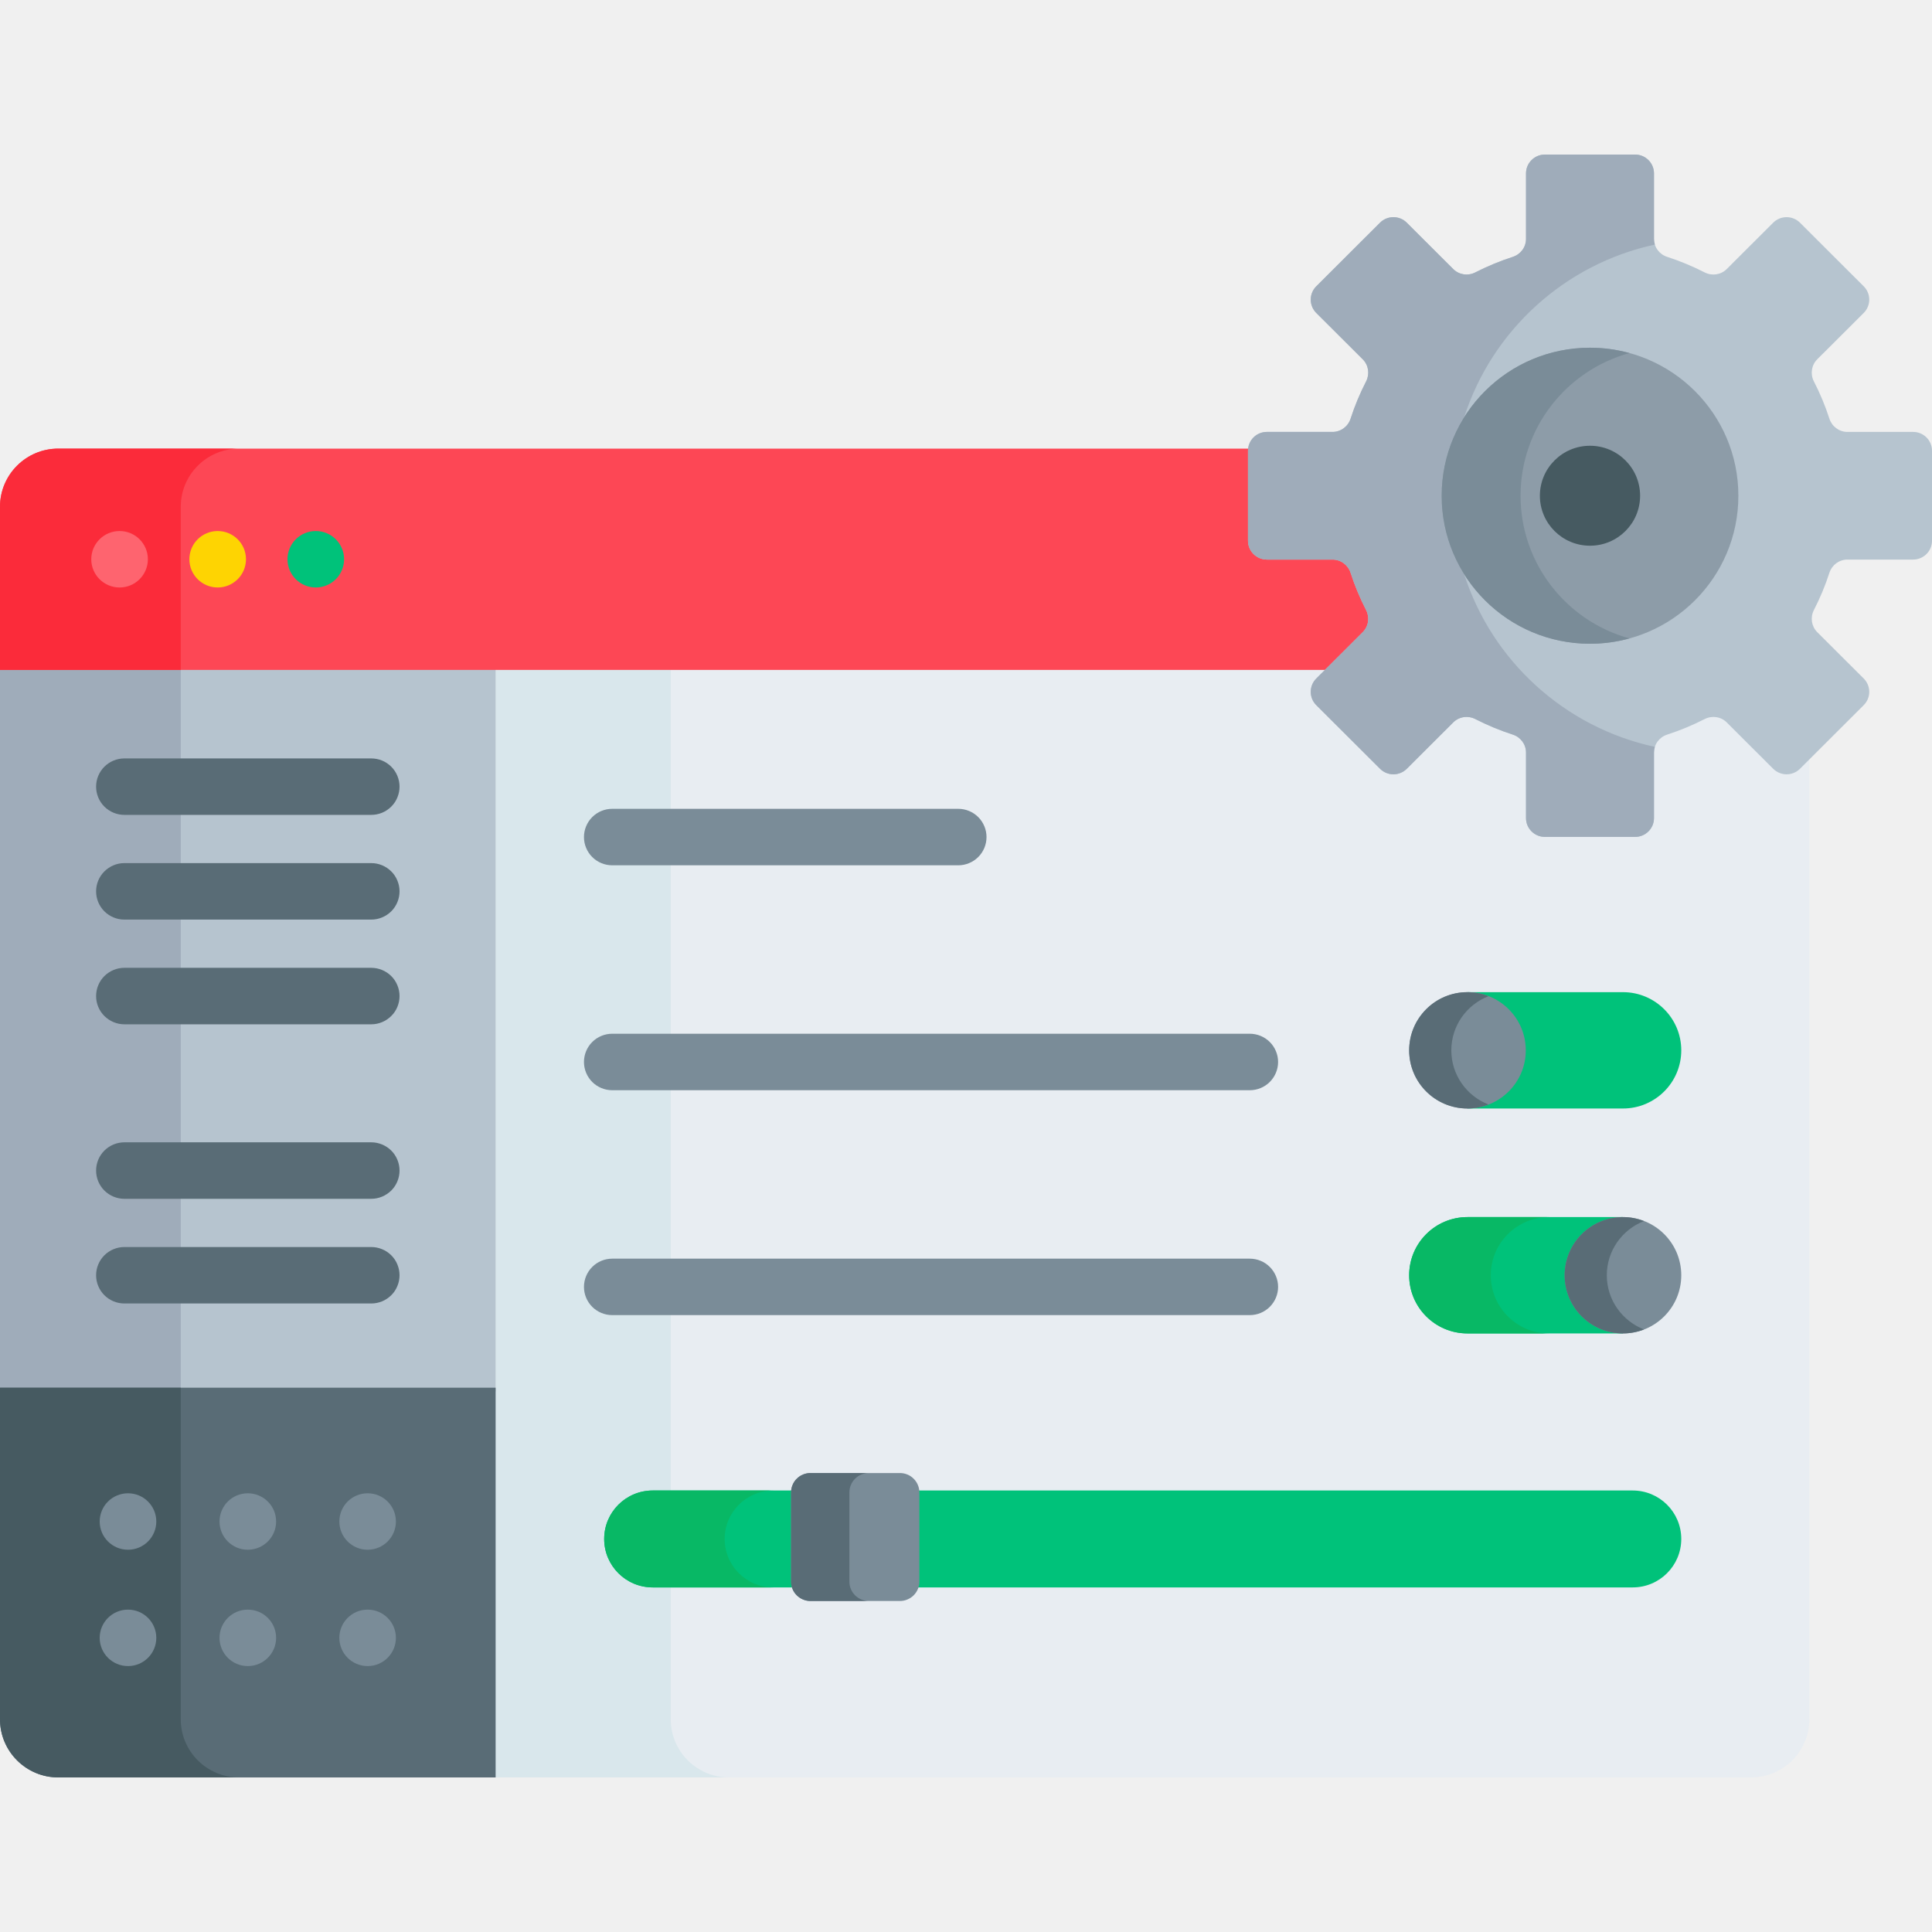
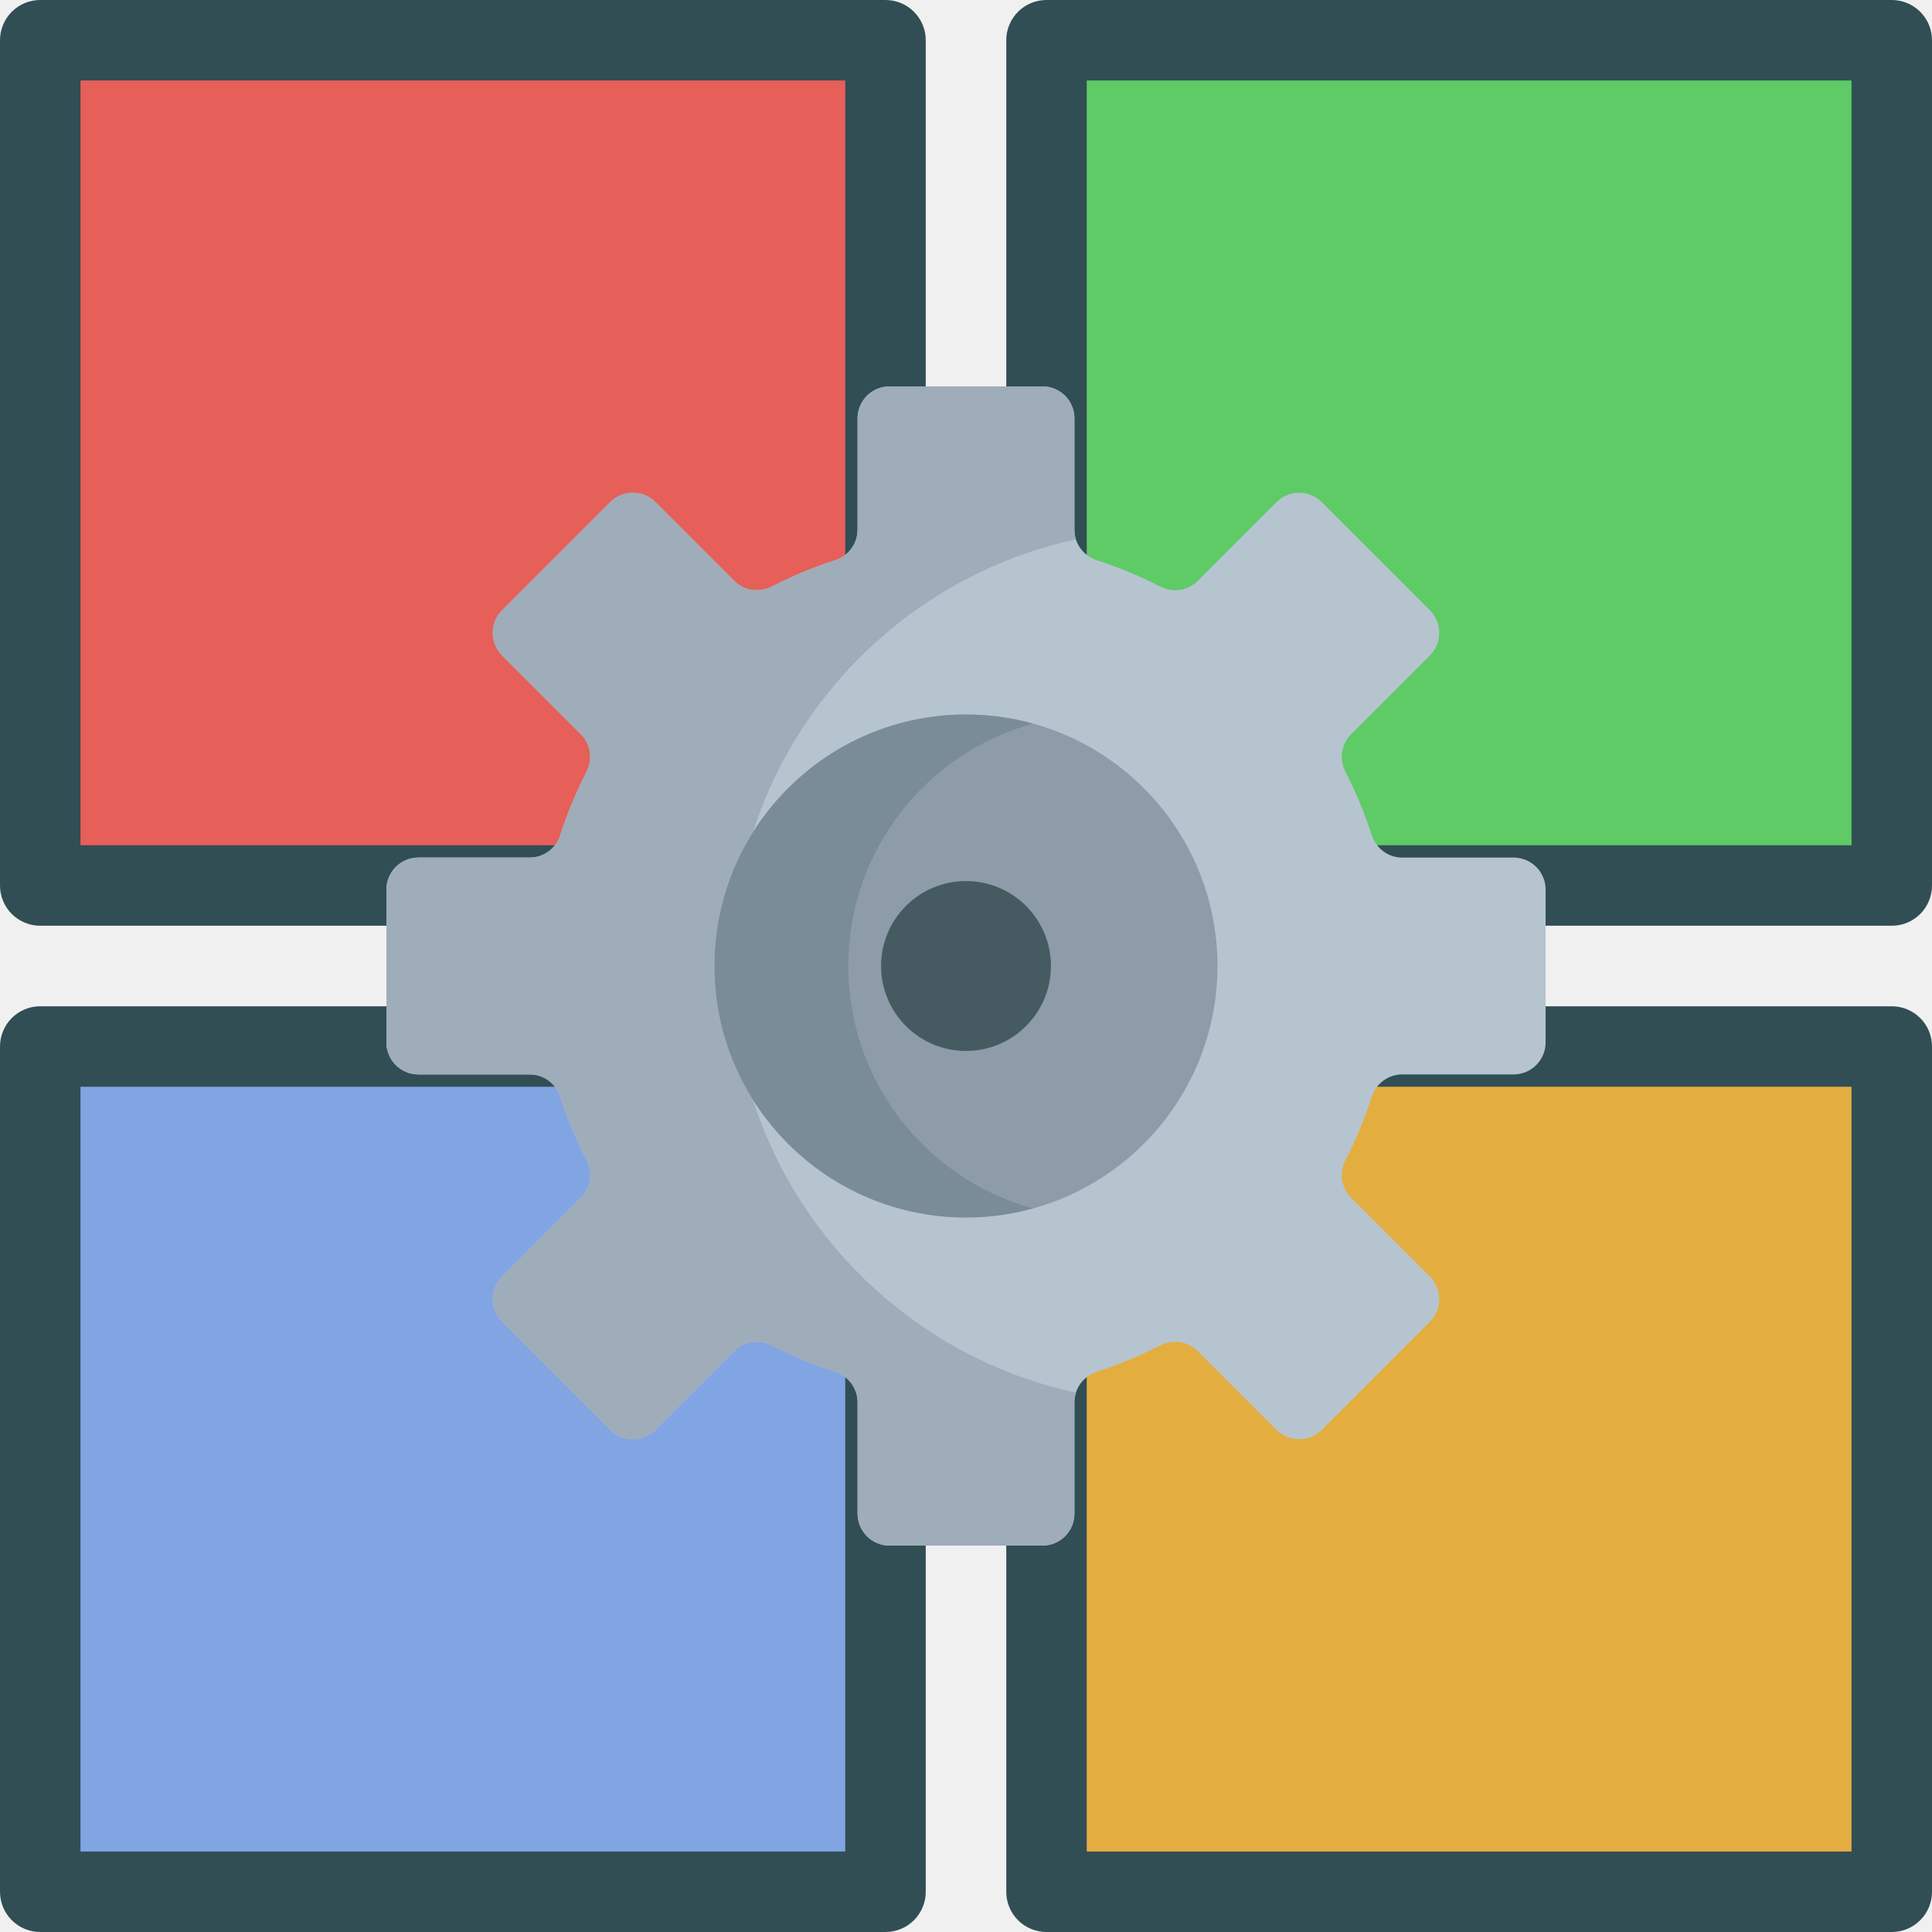
<svg xmlns="http://www.w3.org/2000/svg" width="50" height="50" viewBox="0 0 50 50" fill="none">
-   <path d="M46.513 19.828C46.439 19.901 46.341 19.942 46.237 19.942C46.132 19.942 46.034 19.901 45.96 19.828L44.757 18.627C44.703 18.573 44.638 18.53 44.567 18.501C44.496 18.472 44.42 18.457 44.344 18.457C44.249 18.457 44.155 18.48 44.071 18.523C43.764 18.68 43.446 18.812 43.118 18.918C42.872 18.997 42.707 19.221 42.707 19.475V21.172C42.707 21.387 42.532 21.562 42.317 21.562H39.981C39.766 21.562 39.591 21.387 39.591 21.172V19.475C39.591 19.221 39.426 18.997 39.18 18.918C38.852 18.812 38.534 18.68 38.227 18.523C38.143 18.48 38.049 18.457 37.954 18.457C37.798 18.457 37.651 18.517 37.541 18.627L36.337 19.828C36.264 19.901 36.166 19.942 36.061 19.942C35.957 19.942 35.859 19.901 35.785 19.828L34.134 18.18C34.06 18.107 34.019 18.008 34.019 17.905C34.019 17.802 34.06 17.702 34.134 17.629L34.525 17.239H12.827L12.726 17.304V45.457L12.827 46H45.317C46.151 46 46.826 45.326 46.826 44.495V19.515L46.513 19.828Z" fill="#E8EDF2" />
-   <path d="M17.359 44.495V17.337H12.827V46H18.868C18.035 46 17.359 45.326 17.359 44.495Z" fill="#D9E7EC" />
-   <path d="M12.827 36.011V17.239H0.837L0 17.337V35.914L0.414 36.011H12.827Z" fill="#B6C4CF" />
-   <path d="M0 17.337H4.678V35.914H0V17.337Z" fill="#9FACBA" />
-   <path d="M12.827 46H1.509C0.676 46 0 45.326 0 44.495V35.914H12.827V46Z" fill="#596C76" />
-   <path d="M4.678 44.495V35.914H0V44.495C0 45.326 0.676 46 1.509 46H6.187C5.354 46 4.678 45.326 4.678 44.495Z" fill="#465A61" />
-   <path d="M9.608 21.089H3.219C3.025 21.089 2.839 21.012 2.701 20.875C2.564 20.738 2.487 20.552 2.487 20.358C2.487 20.165 2.564 19.979 2.701 19.842C2.839 19.705 3.025 19.628 3.219 19.628H9.608C9.704 19.628 9.799 19.647 9.888 19.683C9.977 19.72 10.058 19.774 10.126 19.842C10.194 19.91 10.248 19.99 10.284 20.079C10.321 20.168 10.34 20.263 10.34 20.358C10.34 20.454 10.321 20.549 10.284 20.638C10.248 20.727 10.194 20.807 10.126 20.875C10.057 20.943 9.977 20.997 9.888 21.034C9.799 21.07 9.704 21.089 9.608 21.089ZM9.608 23.799H3.219C3.025 23.799 2.839 23.722 2.701 23.585C2.564 23.448 2.487 23.262 2.487 23.068C2.487 22.874 2.564 22.689 2.701 22.552C2.839 22.415 3.025 22.337 3.219 22.337H9.608C9.704 22.337 9.799 22.356 9.888 22.393C9.977 22.43 10.058 22.484 10.126 22.552C10.194 22.619 10.248 22.7 10.284 22.789C10.321 22.877 10.34 22.972 10.34 23.068C10.34 23.164 10.321 23.259 10.284 23.348C10.248 23.436 10.194 23.517 10.126 23.585C10.057 23.653 9.977 23.706 9.888 23.743C9.799 23.78 9.704 23.799 9.608 23.799ZM9.608 26.509H3.219C3.025 26.509 2.839 26.431 2.701 26.294C2.564 26.157 2.487 25.972 2.487 25.778C2.487 25.584 2.564 25.398 2.701 25.261C2.839 25.124 3.025 25.047 3.219 25.047H9.608C9.704 25.047 9.799 25.066 9.888 25.103C9.977 25.14 10.058 25.193 10.126 25.261C10.194 25.329 10.248 25.41 10.284 25.498C10.321 25.587 10.34 25.682 10.34 25.778C10.34 25.874 10.321 25.969 10.284 26.058C10.248 26.146 10.194 26.227 10.126 26.294C10.057 26.362 9.977 26.416 9.888 26.453C9.799 26.49 9.704 26.509 9.608 26.509ZM9.608 31.025H3.219C3.025 31.025 2.839 30.948 2.701 30.811C2.564 30.674 2.487 30.488 2.487 30.294C2.487 30.1 2.564 29.914 2.701 29.777C2.839 29.64 3.025 29.563 3.219 29.563H9.608C9.704 29.563 9.799 29.582 9.888 29.619C9.977 29.656 10.058 29.709 10.126 29.777C10.194 29.845 10.248 29.926 10.284 30.014C10.321 30.103 10.34 30.198 10.34 30.294C10.34 30.39 10.321 30.485 10.284 30.574C10.248 30.662 10.194 30.743 10.126 30.811C10.057 30.878 9.977 30.932 9.888 30.969C9.799 31.006 9.704 31.025 9.608 31.025ZM9.608 33.734H3.219C3.025 33.734 2.839 33.657 2.701 33.52C2.564 33.383 2.487 33.197 2.487 33.004C2.487 32.81 2.564 32.624 2.701 32.487C2.839 32.35 3.025 32.273 3.219 32.273H9.608C9.704 32.273 9.799 32.292 9.888 32.329C9.977 32.365 10.058 32.419 10.126 32.487C10.194 32.555 10.248 32.635 10.284 32.724C10.321 32.813 10.34 32.908 10.34 33.004C10.34 33.1 10.321 33.195 10.284 33.283C10.248 33.372 10.194 33.453 10.126 33.52C10.057 33.588 9.977 33.642 9.888 33.679C9.799 33.715 9.704 33.734 9.608 33.734Z" fill="#596C76" />
-   <path d="M42.254 41.082H16.893C16.198 41.082 15.636 40.521 15.636 39.828C15.636 39.135 16.198 38.574 16.893 38.574H42.254C42.948 38.574 43.511 39.135 43.511 39.828C43.511 40.521 42.948 41.082 42.254 41.082Z" fill="#00C27A" />
-   <path d="M18.754 39.828C18.754 39.135 19.317 38.574 20.012 38.574H16.893C16.198 38.574 15.636 39.135 15.636 39.828C15.636 40.521 16.198 41.082 16.893 41.082H20.012C19.317 41.082 18.754 40.521 18.754 39.828Z" fill="#08B865" />
-   <path d="M32.344 34.035H15.845C15.651 34.035 15.464 33.958 15.327 33.821C15.19 33.684 15.113 33.498 15.113 33.305C15.113 33.111 15.19 32.925 15.327 32.788C15.464 32.651 15.651 32.574 15.845 32.574H32.344C32.538 32.574 32.725 32.651 32.862 32.788C32.999 32.925 33.077 33.111 33.077 33.305C33.077 33.498 32.999 33.684 32.862 33.821C32.725 33.958 32.538 34.035 32.344 34.035Z" fill="#7A8C98" />
-   <path d="M3.313 40.107C3.717 40.107 4.045 39.78 4.045 39.376C4.045 38.973 3.717 38.646 3.313 38.646C2.908 38.646 2.58 38.973 2.58 39.376C2.58 39.78 2.908 40.107 3.313 40.107Z" fill="#7A8C98" />
-   <path d="M9.514 40.107C9.919 40.107 10.246 39.78 10.246 39.376C10.246 38.973 9.919 38.646 9.514 38.646C9.11 38.646 8.782 38.973 8.782 39.376C8.782 39.78 9.11 40.107 9.514 40.107Z" fill="#7A8C98" />
-   <path d="M3.313 43.118C3.717 43.118 4.045 42.791 4.045 42.387C4.045 41.984 3.717 41.657 3.313 41.657C2.908 41.657 2.58 41.984 2.58 42.387C2.58 42.791 2.908 43.118 3.313 43.118Z" fill="#7A8C98" />
-   <path d="M9.514 43.118C9.919 43.118 10.246 42.791 10.246 42.387C10.246 41.984 9.919 41.657 9.514 41.657C9.11 41.657 8.782 41.984 8.782 42.387C8.782 42.791 9.11 43.118 9.514 43.118Z" fill="#7A8C98" />
-   <path d="M32.344 28.215H15.845C15.651 28.215 15.464 28.138 15.327 28.001C15.19 27.863 15.113 27.678 15.113 27.484C15.113 27.29 15.19 27.104 15.327 26.967C15.464 26.83 15.651 26.753 15.845 26.753H32.344C32.538 26.753 32.725 26.83 32.862 26.967C32.999 27.104 33.077 27.29 33.077 27.484C33.077 27.678 32.999 27.863 32.862 28.001C32.725 28.138 32.538 28.215 32.344 28.215Z" fill="#7A8C98" />
-   <path d="M40.591 33.004C40.591 32.227 41.224 31.596 42.002 31.596V31.498H37.978C37.145 31.498 36.469 32.172 36.469 33.004C36.469 33.835 37.144 34.509 37.978 34.509H42.002V34.412C41.224 34.411 40.591 33.78 40.591 33.004Z" fill="#00C27A" />
-   <path d="M38.581 33.004C38.581 32.172 39.257 31.498 40.09 31.498H37.978C37.144 31.498 36.469 32.172 36.469 33.004C36.469 33.835 37.144 34.509 37.978 34.509H40.09C39.257 34.509 38.581 33.835 38.581 33.004Z" fill="#08B865" />
-   <path d="M42.002 34.509C42.836 34.509 43.511 33.835 43.511 33.004C43.511 32.172 42.836 31.498 42.002 31.498C41.169 31.498 40.493 32.172 40.493 33.004C40.493 33.835 41.169 34.509 42.002 34.509Z" fill="#7A8C98" />
-   <path d="M41.584 33.004C41.584 32.365 41.984 31.82 42.547 31.601C42.373 31.533 42.188 31.498 42.002 31.498C41.169 31.498 40.493 32.172 40.493 33.004C40.493 33.835 41.169 34.509 42.002 34.509C42.194 34.509 42.378 34.472 42.547 34.406C41.984 34.187 41.584 33.643 41.584 33.004Z" fill="#596C76" />
-   <path d="M43.511 27.183C43.511 26.351 42.835 25.677 42.002 25.677H37.978V25.775C38.756 25.775 39.389 26.406 39.389 27.183C39.389 27.959 38.756 28.591 37.978 28.591V28.688H42.002C42.835 28.688 43.511 28.014 43.511 27.183Z" fill="#00C27A" />
-   <path d="M37.978 28.688C38.811 28.688 39.487 28.014 39.487 27.183C39.487 26.351 38.811 25.677 37.978 25.677C37.144 25.677 36.469 26.351 36.469 27.183C36.469 28.014 37.144 28.688 37.978 28.688Z" fill="#7A8C98" />
-   <path d="M37.56 27.183C37.56 26.544 37.96 25.999 38.523 25.781C38.349 25.712 38.164 25.677 37.978 25.677C37.144 25.677 36.469 26.351 36.469 27.183C36.469 28.014 37.144 28.688 37.978 28.688C38.17 28.688 38.354 28.651 38.523 28.585C37.96 28.366 37.56 27.822 37.56 27.183Z" fill="#596C76" />
-   <path d="M24.799 22.394H15.845C15.651 22.394 15.464 22.317 15.327 22.18C15.19 22.043 15.113 21.857 15.113 21.663C15.113 21.469 15.19 21.284 15.327 21.146C15.464 21.009 15.651 20.932 15.845 20.932H24.799C24.993 20.932 25.179 21.009 25.317 21.146C25.454 21.284 25.531 21.469 25.531 21.663C25.531 21.857 25.454 22.043 25.317 22.18C25.179 22.317 24.993 22.394 24.799 22.394ZM23.29 41.434H20.976C20.91 41.434 20.844 41.421 20.783 41.395C20.722 41.37 20.667 41.333 20.62 41.287C20.573 41.24 20.536 41.185 20.511 41.124C20.486 41.063 20.473 40.998 20.473 40.932V38.624C20.473 38.558 20.486 38.492 20.511 38.432C20.536 38.371 20.573 38.315 20.62 38.269C20.667 38.222 20.722 38.185 20.783 38.16C20.844 38.135 20.91 38.122 20.976 38.122H23.29C23.356 38.122 23.421 38.135 23.482 38.16C23.543 38.185 23.599 38.222 23.645 38.269C23.692 38.315 23.729 38.371 23.755 38.432C23.78 38.492 23.793 38.558 23.793 38.624V40.932C23.793 40.998 23.78 41.063 23.755 41.124C23.729 41.185 23.692 41.24 23.645 41.287C23.599 41.333 23.543 41.37 23.482 41.395C23.421 41.421 23.356 41.434 23.29 41.434Z" fill="#7A8C98" />
-   <path d="M21.982 40.932V38.624C21.982 38.558 21.995 38.492 22.02 38.432C22.046 38.371 22.082 38.315 22.129 38.269C22.176 38.222 22.231 38.185 22.292 38.16C22.354 38.135 22.419 38.122 22.485 38.122H20.976C20.91 38.122 20.844 38.135 20.783 38.16C20.722 38.185 20.667 38.222 20.62 38.269C20.573 38.315 20.536 38.371 20.511 38.432C20.486 38.492 20.473 38.558 20.473 38.624V40.932C20.473 40.998 20.486 41.063 20.511 41.124C20.536 41.185 20.573 41.24 20.62 41.287C20.667 41.333 20.722 41.37 20.783 41.395C20.844 41.421 20.91 41.434 20.976 41.434H22.485C22.419 41.434 22.354 41.421 22.292 41.395C22.231 41.37 22.176 41.333 22.129 41.287C22.082 41.24 22.046 41.185 22.02 41.124C21.995 41.063 21.982 40.998 21.982 40.932Z" fill="#596C76" />
-   <path d="M6.413 40.107C6.818 40.107 7.146 39.78 7.146 39.376C7.146 38.973 6.818 38.646 6.413 38.646C6.009 38.646 5.681 38.973 5.681 39.376C5.681 39.78 6.009 40.107 6.413 40.107Z" fill="#7A8C98" />
-   <path d="M6.413 43.118C6.818 43.118 7.146 42.791 7.146 42.387C7.146 41.984 6.818 41.657 6.413 41.657C6.009 41.657 5.681 41.984 5.681 42.387C5.681 42.791 6.009 43.118 6.413 43.118Z" fill="#7A8C98" />
-   <path d="M35.337 16.429C35.518 16.249 35.559 15.974 35.441 15.744C35.284 15.438 35.151 15.121 35.045 14.794C34.966 14.549 34.742 14.384 34.487 14.384H32.786C32.571 14.384 32.395 14.209 32.395 13.995V11.665C32.395 11.646 32.398 11.628 32.401 11.61H1.509C0.676 11.61 0 12.284 0 13.115V17.337H34.427L35.337 16.429Z" fill="#FD4755" />
-   <path d="M6.187 11.61H1.509C0.676 11.61 0 12.284 0 13.115V17.337H4.678V13.115C4.678 12.284 5.354 11.61 6.187 11.61Z" fill="#FB2B3A" />
-   <path d="M3.095 15.204C3.499 15.204 3.827 14.877 3.827 14.473C3.827 14.07 3.499 13.743 3.095 13.743C2.69 13.743 2.362 14.07 2.362 14.473C2.362 14.877 2.69 15.204 3.095 15.204Z" fill="#FE646F" />
-   <path d="M5.634 15.204C6.038 15.204 6.366 14.877 6.366 14.473C6.366 14.07 6.038 13.743 5.634 13.743C5.229 13.743 4.901 14.07 4.901 14.473C4.901 14.877 5.229 15.204 5.634 15.204Z" fill="#FED402" />
-   <path d="M8.173 15.204C8.577 15.204 8.905 14.877 8.905 14.473C8.905 14.07 8.577 13.743 8.173 13.743C7.768 13.743 7.44 14.07 7.44 14.473C7.44 14.877 7.768 15.204 8.173 15.204Z" fill="#00C27A" />
-   <path d="M50 13.994V11.665C50 11.536 49.949 11.412 49.857 11.32C49.765 11.229 49.641 11.178 49.512 11.178H47.811C47.597 11.178 47.411 11.038 47.345 10.836C47.238 10.504 47.103 10.181 46.943 9.87C46.846 9.681 46.879 9.45 47.03 9.299L48.233 8.099C48.325 8.007 48.376 7.883 48.376 7.754C48.376 7.625 48.325 7.501 48.233 7.41L46.582 5.762C46.49 5.671 46.366 5.62 46.237 5.62C46.107 5.62 45.983 5.671 45.891 5.762L44.688 6.963C44.536 7.114 44.306 7.147 44.115 7.049C43.804 6.89 43.48 6.756 43.148 6.648C42.944 6.583 42.805 6.397 42.805 6.184V4.487C42.805 4.358 42.753 4.234 42.662 4.143C42.57 4.051 42.446 4 42.317 4H39.981C39.852 4 39.727 4.051 39.636 4.143C39.544 4.234 39.493 4.358 39.493 4.487V6.184C39.493 6.397 39.353 6.583 39.15 6.648C38.817 6.756 38.494 6.89 38.182 7.049C37.992 7.147 37.761 7.114 37.61 6.963L36.406 5.762C36.315 5.671 36.191 5.62 36.061 5.62C35.932 5.62 35.807 5.671 35.716 5.762L34.065 7.41C33.973 7.501 33.922 7.625 33.922 7.754C33.922 7.883 33.973 8.007 34.065 8.099L35.268 9.299C35.419 9.45 35.452 9.681 35.355 9.87C35.195 10.181 35.06 10.504 34.953 10.836C34.887 11.038 34.7 11.178 34.487 11.178H32.786C32.657 11.178 32.532 11.229 32.441 11.32C32.349 11.412 32.298 11.536 32.298 11.665V13.994C32.298 14.124 32.349 14.248 32.441 14.339C32.532 14.43 32.657 14.482 32.786 14.482H34.487C34.701 14.482 34.887 14.621 34.953 14.823C35.06 15.155 35.195 15.478 35.355 15.789C35.452 15.979 35.419 16.209 35.268 16.36L34.065 17.56C33.973 17.652 33.922 17.776 33.922 17.905C33.922 18.034 33.973 18.158 34.065 18.249L35.716 19.897C35.808 19.988 35.932 20.039 36.061 20.039C36.191 20.039 36.315 19.988 36.407 19.897L37.61 18.696C37.761 18.545 37.992 18.512 38.183 18.61C38.494 18.769 38.817 18.904 39.15 19.011C39.353 19.076 39.493 19.262 39.493 19.475V21.172C39.493 21.301 39.544 21.425 39.636 21.516C39.728 21.608 39.852 21.659 39.981 21.659H42.317C42.446 21.659 42.57 21.608 42.662 21.516C42.754 21.425 42.805 21.301 42.805 21.172V19.475C42.805 19.262 42.944 19.076 43.148 19.011C43.481 18.903 43.804 18.769 44.115 18.61C44.306 18.512 44.537 18.545 44.688 18.696L45.891 19.897C45.983 19.988 46.107 20.039 46.237 20.039C46.366 20.039 46.49 19.988 46.582 19.897L48.233 18.249C48.325 18.158 48.376 18.034 48.376 17.905C48.376 17.776 48.325 17.652 48.233 17.56L47.03 16.36C46.879 16.209 46.846 15.978 46.943 15.789C47.103 15.478 47.238 15.155 47.345 14.823C47.411 14.621 47.597 14.482 47.811 14.482H49.512C49.641 14.482 49.765 14.43 49.857 14.339C49.949 14.248 50 14.124 50 13.994Z" fill="#B6C4CF" />
-   <path d="M37.892 14.859C37.523 14.27 37.309 13.575 37.309 12.829C37.309 12.084 37.523 11.389 37.892 10.8C38.612 8.558 40.492 6.834 42.828 6.33C42.813 6.283 42.805 6.233 42.805 6.184V4.487C42.805 4.358 42.753 4.234 42.662 4.143C42.57 4.051 42.446 4 42.317 4H39.981C39.852 4 39.727 4.051 39.636 4.143C39.544 4.234 39.493 4.358 39.493 4.487V6.184C39.493 6.397 39.353 6.583 39.15 6.648C38.817 6.756 38.494 6.89 38.182 7.049C37.992 7.147 37.761 7.114 37.61 6.963L36.406 5.762C36.315 5.671 36.191 5.62 36.061 5.62C35.932 5.62 35.807 5.671 35.716 5.762L34.065 7.41C33.973 7.501 33.922 7.625 33.922 7.754C33.922 7.883 33.973 8.007 34.065 8.099L35.268 9.299C35.419 9.45 35.452 9.681 35.355 9.87C35.195 10.181 35.06 10.504 34.953 10.836C34.887 11.038 34.7 11.178 34.487 11.178H32.786C32.657 11.178 32.532 11.229 32.441 11.32C32.349 11.412 32.298 11.536 32.298 11.665V13.994C32.298 14.124 32.349 14.248 32.441 14.339C32.532 14.43 32.657 14.482 32.786 14.482H34.487C34.701 14.482 34.887 14.621 34.953 14.823C35.06 15.155 35.195 15.478 35.355 15.789C35.452 15.978 35.419 16.209 35.268 16.36L34.065 17.56C33.973 17.652 33.922 17.776 33.922 17.905C33.922 18.034 33.973 18.158 34.065 18.249L35.716 19.896C35.808 19.988 35.932 20.039 36.061 20.039C36.191 20.039 36.315 19.988 36.407 19.896L37.61 18.696C37.761 18.545 37.992 18.512 38.183 18.61C38.494 18.769 38.817 18.903 39.15 19.011C39.353 19.076 39.493 19.262 39.493 19.475V21.172C39.493 21.301 39.544 21.425 39.636 21.516C39.728 21.608 39.852 21.659 39.981 21.659H42.317C42.446 21.659 42.57 21.608 42.662 21.516C42.754 21.425 42.805 21.301 42.805 21.172V19.475C42.805 19.424 42.813 19.375 42.828 19.329C40.492 18.825 38.612 17.101 37.892 14.859Z" fill="#9FACBA" />
-   <path d="M41.149 16.66C43.27 16.66 44.989 14.945 44.989 12.83C44.989 10.714 43.27 8.999 41.149 8.999C39.028 8.999 37.309 10.714 37.309 12.83C37.309 14.945 39.028 16.66 41.149 16.66Z" fill="#8D9CA8" />
-   <path d="M39.352 12.83C39.352 11.067 40.546 9.583 42.17 9.137C41.838 9.045 41.494 8.999 41.149 8.999C39.028 8.999 37.309 10.714 37.309 12.83C37.309 14.945 39.028 16.66 41.149 16.66C41.503 16.66 41.845 16.612 42.17 16.522C40.546 16.076 39.352 14.592 39.352 12.83Z" fill="#7A8C98" />
-   <path d="M41.149 14.123C41.865 14.123 42.446 13.544 42.446 12.83C42.446 12.115 41.865 11.536 41.149 11.536C40.433 11.536 39.852 12.115 39.852 12.83C39.852 13.544 40.433 14.123 41.149 14.123Z" fill="#465A61" />
+   <g clip-path="url(#clip0_35_99)">
+     <path d="M22.917 2.24613e-07H1.042C0.905 -8.96513e-05 0.769 0.027 0.643 0.079C0.517 0.131 0.402 0.208 0.305 0.305C0.208 0.402 0.131 0.517 0.079 0.643C0.027 0.769 -8.96513e-05 0.905 2.24613e-07 1.042V22.917C-8.96513e-05 23.053 0.027 23.189 0.079 23.315C0.131 23.442 0.208 23.557 0.305 23.654C0.402 23.75 0.517 23.827 0.643 23.879C0.769 23.932 0.905 23.959 1.042 23.958H22.917C23.053 23.959 23.189 23.932 23.315 23.879C23.442 23.827 23.557 23.75 23.654 23.654C23.75 23.557 23.827 23.442 23.879 23.315C23.932 23.189 23.959 23.053 23.958 22.917V1.042C23.959 0.905 23.932 0.769 23.879 0.643C23.827 0.517 23.75 0.402 23.653 0.305C23.557 0.208 23.442 0.131 23.315 0.079C23.189 0.027 23.053 -6.3951e-05 22.917 2.24613e-07Z" fill="#314E55" />
+     <path d="M2.083 2.083H21.875V21.875H2.083V2.083Z" fill="#E65F58" />
+     <path d="M22.917 26.042H1.042C0.905 26.042 0.769 26.069 0.643 26.121C0.517 26.173 0.402 26.25 0.305 26.347C0.208 26.443 0.131 26.558 0.079 26.685C0.027 26.811 -7.91115e-05 26.947 -2.07542e-06 27.083V48.958C-9.19513e-05 49.095 0.027 49.231 0.079 49.357C0.131 49.483 0.208 49.598 0.305 49.695C0.402 49.792 0.517 49.869 0.643 49.921C0.769 49.973 0.905 50 1.042 50H22.917C23.053 50 23.189 49.973 23.315 49.921C23.442 49.869 23.557 49.792 23.654 49.695C23.75 49.598 23.827 49.483 23.879 49.357C23.932 49.231 23.959 49.095 23.958 48.958V27.083C23.958 26.947 23.931 26.811 23.879 26.685C23.827 26.558 23.75 26.443 23.653 26.347C23.557 26.25 23.442 26.173 23.315 26.121C23.189 26.069 23.053 26.042 22.917 26.042Z" fill="#314E55" />
+     <path d="M2.083 28.125H21.875V47.917H2.083V28.125Z" fill="#81A4E3" />
+     <path d="M48.958 26.042H27.083C26.947 26.042 26.811 26.069 26.685 26.121C26.558 26.173 26.443 26.25 26.346 26.347C26.25 26.443 26.173 26.558 26.121 26.685C26.068 26.811 26.041 26.947 26.042 27.083V48.958C26.041 49.095 26.068 49.231 26.121 49.357C26.173 49.484 26.25 49.598 26.346 49.695C26.443 49.792 26.558 49.869 26.685 49.921C26.811 49.973 26.947 50 27.083 50H48.958C49.095 50 49.231 49.973 49.357 49.921C49.483 49.869 49.598 49.792 49.695 49.695C49.792 49.598 49.869 49.484 49.921 49.357C49.973 49.231 50 49.095 50 48.958V27.083C50 26.947 49.973 26.811 49.921 26.685C49.869 26.558 49.792 26.443 49.695 26.347C49.598 26.25 49.483 26.173 49.357 26.121C49.231 26.069 49.095 26.042 48.958 26.042Z" fill="#314E55" />
+     <path d="M28.125 28.125H47.917V47.917H28.125V28.125Z" fill="#E4AD40" />
+     <path d="M48.958 -2.07542e-06H27.083C26.947 -9.19513e-05 26.811 0.027 26.685 0.079C26.558 0.131 26.443 0.208 26.346 0.305C26.25 0.402 26.173 0.517 26.121 0.643C26.068 0.769 26.041 0.905 26.042 1.042V22.917C26.041 23.053 26.068 23.189 26.121 23.315C26.173 23.442 26.25 23.557 26.346 23.654C26.443 23.75 26.558 23.827 26.685 23.879C26.811 23.932 26.947 23.959 27.083 23.958H48.958C49.095 23.959 49.231 23.932 49.357 23.879C49.483 23.827 49.598 23.75 49.695 23.654C49.792 23.557 49.869 23.442 49.921 23.315C49.973 23.189 50 23.053 50 22.917V1.042C50 0.905 49.973 0.769 49.921 0.643C49.869 0.517 49.792 0.402 49.695 0.305C49.598 0.208 49.483 0.131 49.357 0.079C49.231 0.027 49.095 -9.19513e-05 48.958 -2.07542e-06Z" fill="#314E55" />
+     <path d="M28.125 2.083H47.917V21.875H28.125V2.083Z" fill="#5ECB66" />
+   </g>
+   <path d="M40 26.979V23.021C40 22.802 39.913 22.591 39.758 22.436C39.602 22.281 39.392 22.194 39.172 22.194H36.29C35.928 22.194 35.612 21.957 35.501 21.613C35.319 21.049 35.091 20.5 34.82 19.973C34.654 19.65 34.71 19.259 34.966 19.003L37.006 16.963C37.161 16.808 37.248 16.597 37.248 16.378C37.248 16.158 37.161 15.948 37.006 15.793L34.207 12.994C34.052 12.839 33.842 12.752 33.622 12.752C33.403 12.752 33.192 12.839 33.037 12.994L30.997 15.034C30.741 15.29 30.35 15.346 30.027 15.18C29.5 14.909 28.951 14.681 28.387 14.499C28.043 14.388 27.806 14.072 27.806 13.71V10.828C27.806 10.608 27.719 10.398 27.564 10.242C27.409 10.087 27.198 10 26.979 10H23.021C22.802 10 22.591 10.087 22.436 10.242C22.281 10.398 22.194 10.608 22.194 10.828V13.71C22.194 14.072 21.957 14.388 21.613 14.499C21.048 14.681 20.5 14.909 19.973 15.18C19.65 15.346 19.259 15.29 19.003 15.034L16.963 12.994C16.808 12.839 16.597 12.752 16.378 12.752C16.158 12.752 15.948 12.839 15.793 12.994L12.994 15.793C12.839 15.948 12.752 16.158 12.752 16.378C12.752 16.597 12.839 16.808 12.994 16.963L15.034 19.003C15.29 19.259 15.346 19.65 15.18 19.973C14.909 20.5 14.681 21.049 14.499 21.613C14.388 21.957 14.072 22.194 13.71 22.194H10.827C10.608 22.194 10.397 22.281 10.242 22.436C10.087 22.591 10 22.802 10 23.021V26.979C10 27.198 10.087 27.409 10.242 27.564C10.397 27.719 10.608 27.806 10.827 27.806H13.71C14.072 27.806 14.388 28.043 14.499 28.387C14.681 28.951 14.909 29.5 15.18 30.027C15.346 30.35 15.29 30.741 15.034 30.997L12.994 33.037C12.839 33.192 12.752 33.403 12.752 33.622C12.752 33.841 12.839 34.052 12.994 34.207L15.793 37.006C15.948 37.161 16.158 37.248 16.378 37.248C16.597 37.248 16.808 37.161 16.963 37.006L19.003 34.966C19.259 34.71 19.65 34.654 19.973 34.82C20.5 35.091 21.049 35.319 21.613 35.501C21.957 35.612 22.194 35.928 22.194 36.29V39.172C22.194 39.392 22.281 39.602 22.436 39.758C22.591 39.913 22.802 40 23.021 40H26.979C27.198 40 27.409 39.913 27.564 39.758C27.719 39.602 27.806 39.392 27.806 39.172V36.29C27.806 35.928 28.043 35.612 28.387 35.501C28.951 35.319 29.5 35.091 30.027 34.82C30.35 34.654 30.741 34.71 30.997 34.966L33.037 37.006C33.192 37.161 33.403 37.248 33.622 37.248C33.842 37.248 34.052 37.161 34.207 37.006L37.006 34.207C37.161 34.052 37.248 33.841 37.248 33.622C37.248 33.403 37.161 33.192 37.006 33.037L34.966 30.997C34.71 30.741 34.654 30.349 34.82 30.027C35.091 29.5 35.319 28.951 35.501 28.387C35.612 28.043 35.928 27.806 36.29 27.806H39.172C39.392 27.806 39.602 27.719 39.758 27.564C39.913 27.409 40 27.198 40 26.979Z" fill="#B6C4CF" />
+   <path d="M19.481 28.448C18.855 27.448 18.492 26.267 18.492 25C18.492 23.733 18.855 22.552 19.481 21.552C20.701 17.743 23.887 14.814 27.846 13.959C27.82 13.878 27.806 13.794 27.806 13.71V10.828C27.806 10.608 27.719 10.398 27.564 10.242C27.409 10.087 27.198 10 26.979 10H23.021C22.802 10 22.591 10.087 22.436 10.242C22.281 10.398 22.194 10.608 22.194 10.828V13.71C22.194 14.072 21.957 14.388 21.613 14.499C21.048 14.681 20.5 14.909 19.973 15.18C19.65 15.346 19.259 15.29 19.003 15.034L16.963 12.994C16.808 12.839 16.597 12.752 16.378 12.752C16.158 12.752 15.948 12.839 15.793 12.994L12.994 15.793C12.839 15.948 12.752 16.158 12.752 16.378C12.752 16.597 12.839 16.808 12.994 16.963L15.034 19.003C15.29 19.259 15.346 19.65 15.18 19.973C14.909 20.5 14.681 21.049 14.499 21.613C14.388 21.957 14.072 22.194 13.71 22.194H10.827C10.608 22.194 10.397 22.281 10.242 22.436C10.087 22.591 10 22.802 10 23.021V26.979C10 27.198 10.087 27.409 10.242 27.564C10.397 27.719 10.608 27.806 10.827 27.806H13.71C14.072 27.806 14.388 28.043 14.499 28.387C14.681 28.951 14.909 29.5 15.18 30.027C15.346 30.349 15.29 30.741 15.034 30.997L12.994 33.037C12.839 33.192 12.752 33.402 12.752 33.622C12.752 33.841 12.839 34.052 12.994 34.207L15.793 37.006C15.948 37.161 16.158 37.248 16.378 37.248C16.597 37.248 16.808 37.161 16.963 37.006L19.003 34.966C19.259 34.71 19.65 34.654 19.973 34.82C20.5 35.091 21.049 35.319 21.613 35.501C21.957 35.612 22.194 35.928 22.194 36.29V39.172C22.194 39.392 22.281 39.602 22.436 39.757C22.591 39.913 22.802 40 23.021 40H26.979C27.198 40 27.409 39.913 27.564 39.757C27.719 39.602 27.806 39.392 27.806 39.172V36.29C27.806 36.203 27.821 36.12 27.846 36.041C23.887 35.186 20.701 32.257 19.481 28.448Z" fill="#9FACBA" />
+   <path d="M25 31.508C28.594 31.508 31.508 28.594 31.508 25C31.508 21.406 28.594 18.492 25 18.492C21.406 18.492 18.492 21.406 18.492 25C18.492 28.594 21.406 31.508 25 31.508Z" fill="#8D9CA8" />
+   <path d="M21.954 25C21.954 22.006 23.977 19.485 26.731 18.727C26.167 18.571 25.585 18.492 25 18.492C21.406 18.492 18.492 21.406 18.492 25C18.492 28.594 21.406 31.508 25 31.508C25.6 31.508 26.18 31.425 26.731 31.273C23.977 30.515 21.954 27.995 21.954 25Z" fill="#7A8C98" />
+   <path d="M25 27.198C26.214 27.198 27.198 26.214 27.198 25C27.198 23.786 26.214 22.802 25 22.802C23.786 22.802 22.802 23.786 22.802 25C22.802 26.214 23.786 27.198 25 27.198Z" fill="#465A61" />
+   <defs>
+     <clipPath id="clip0_35_99">
+       <rect width="50" height="50" fill="white" />
+     </clipPath>
+   </defs>
</svg>
